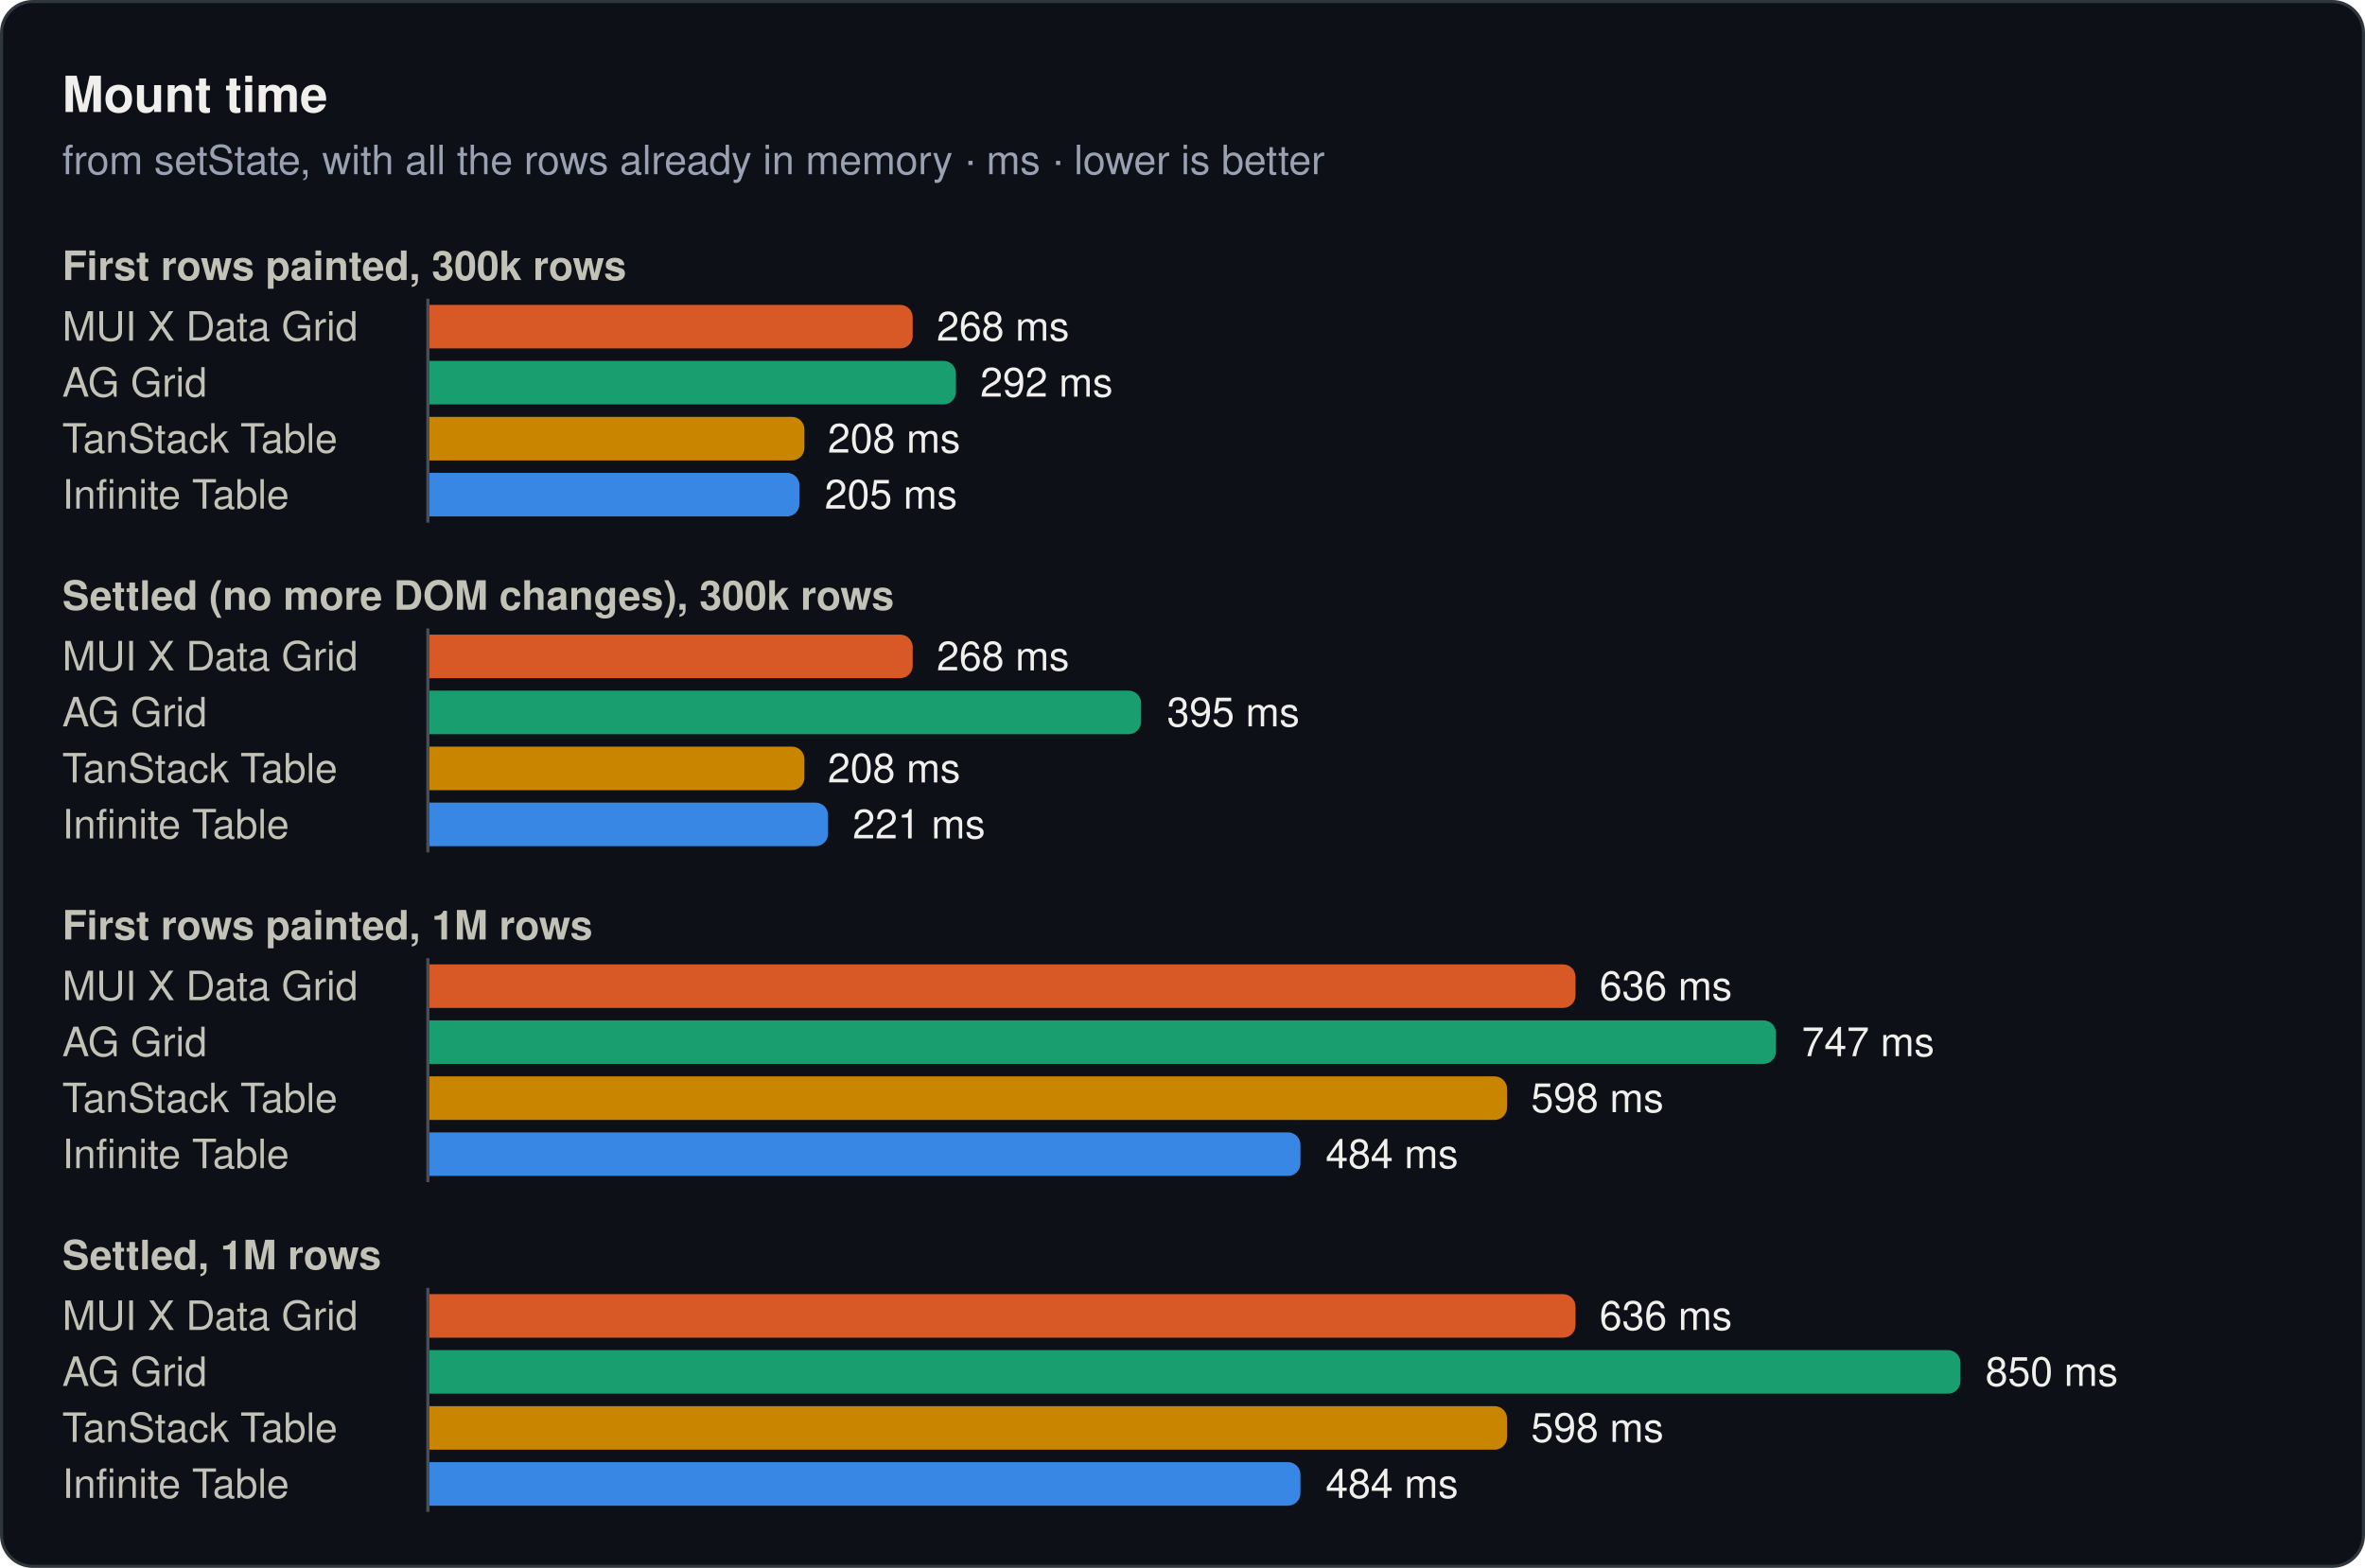
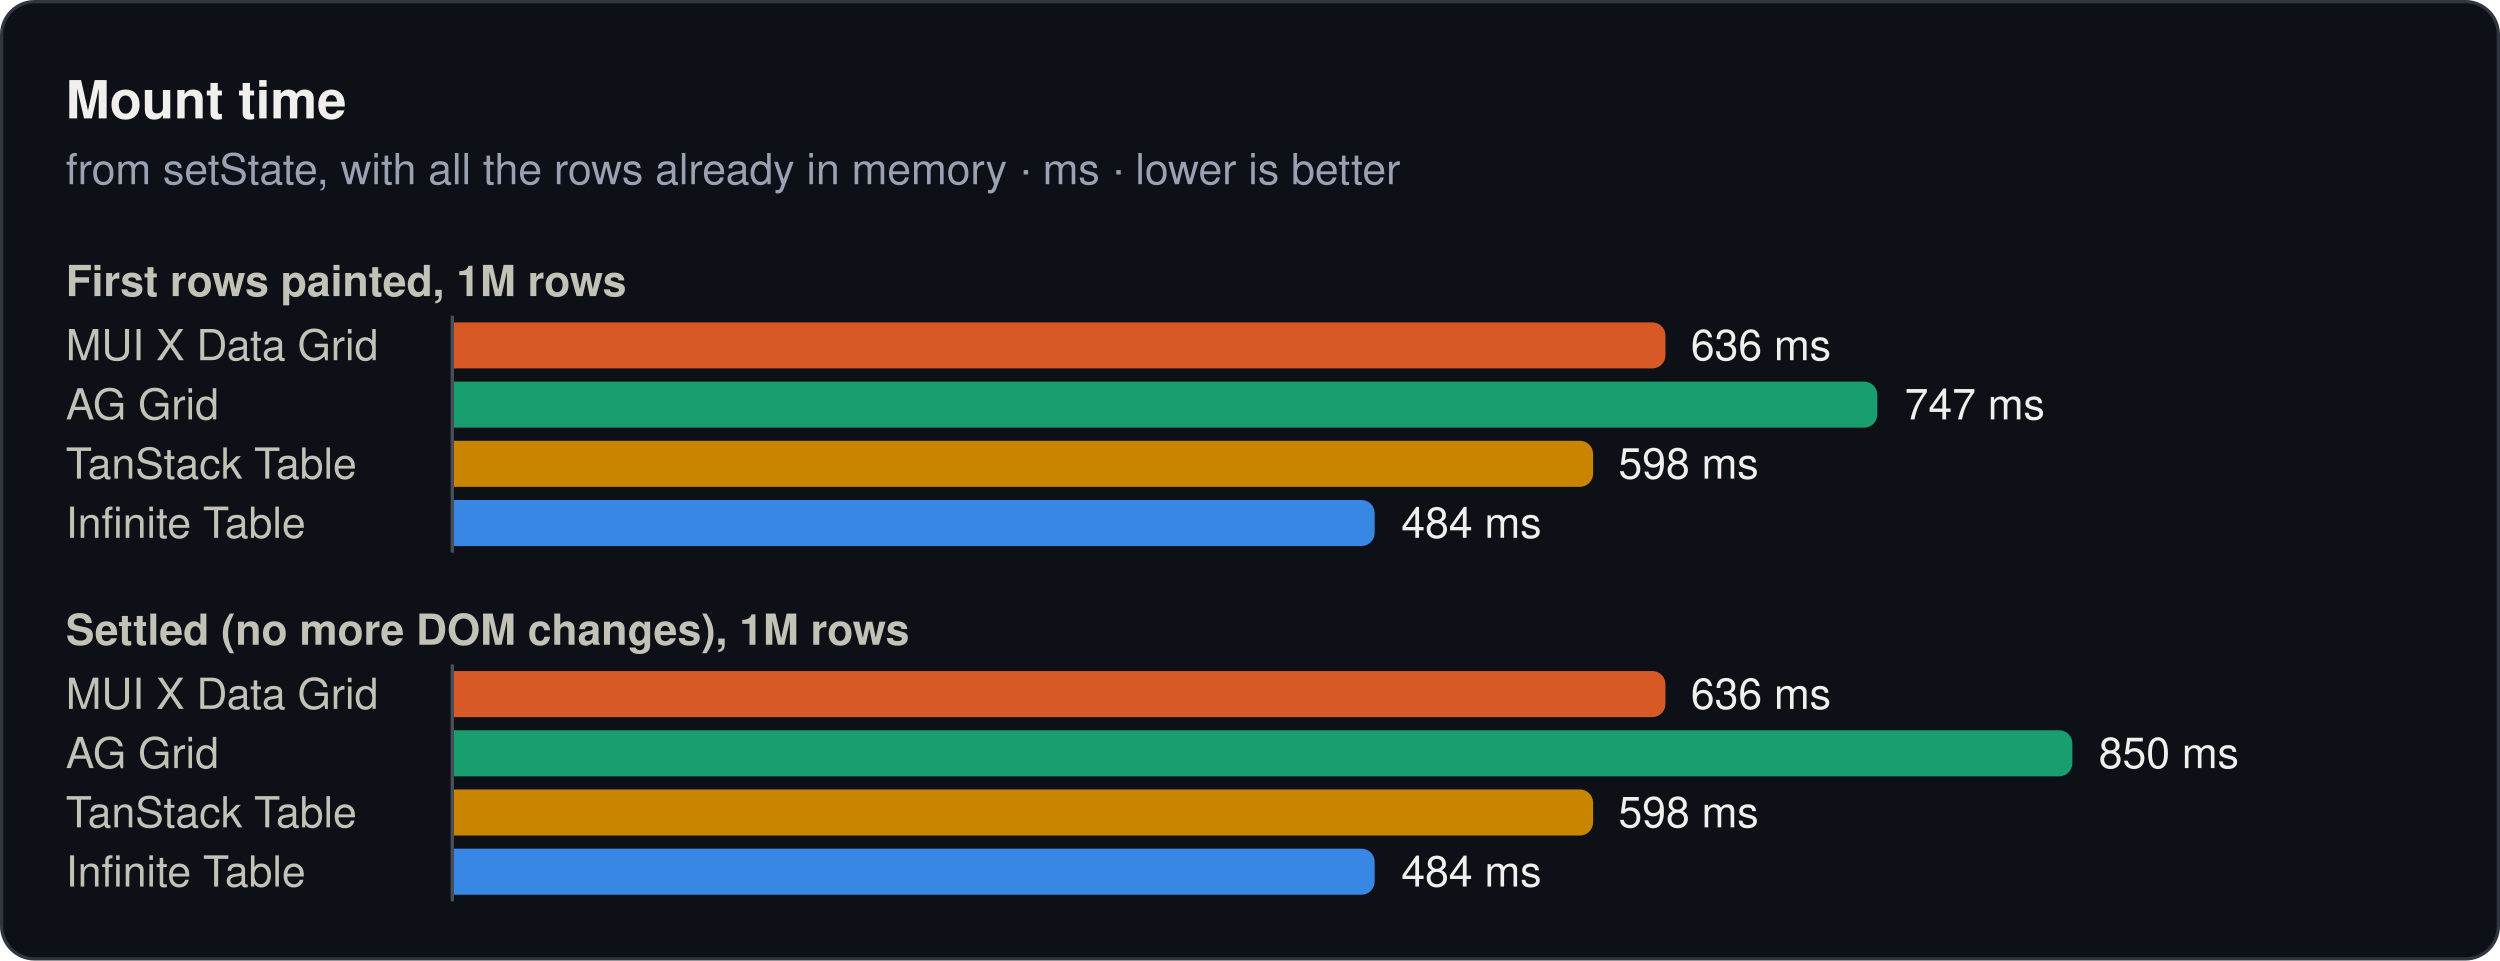
- <svg xmlns="http://www.w3.org/2000/svg" width="760" height="504" viewBox="0 0 760 504" role="img">
-   <rect x="0.5" y="0.5" width="759" height="503" rx="10" fill="#0d1117" stroke="#30363d" />
+ <svg xmlns="http://www.w3.org/2000/svg" width="760" height="292" viewBox="0 0 760 292" role="img">
+   <rect x="0.5" y="0.5" width="759" height="291" rx="10" fill="#0d1117" stroke="#30363d" />
  <text x="20" y="36" font-family="system-ui, -apple-system, 'Segoe UI', Helvetica, Arial, sans-serif" font-size="16" font-weight="600" fill="#f0efec">Mount time</text>
  <text x="20" y="56" font-family="system-ui, -apple-system, 'Segoe UI', Helvetica, Arial, sans-serif" font-size="13" fill="#99a1b3">from setState, with all the rows already in memory · ms · lower is better</text>
-   <text x="20" y="90" font-family="system-ui, -apple-system, 'Segoe UI', Helvetica, Arial, sans-serif" font-size="13" font-weight="600" fill="#c3c2b7">First rows painted, 300k rows</text>
+   <text x="20" y="90" font-family="system-ui, -apple-system, 'Segoe UI', Helvetica, Arial, sans-serif" font-size="13" font-weight="600" fill="#c3c2b7">First rows painted, 1M rows</text>
  <text x="20" y="109.5" font-family="system-ui, -apple-system, 'Segoe UI', Helvetica, Arial, sans-serif" font-size="13" fill="#c3c2b7">MUI X Data Grid</text>
-   <path d="M138,98H289.3a4,4 0 0 1 4,4V108a4,4 0 0 1 -4,4H138Z" fill="#d95926" />
-   <text x="301" y="109.5" font-family="system-ui, -apple-system, 'Segoe UI', Helvetica, Arial, sans-serif" font-size="13" fill="#f0efec">268 ms</text>
+   <path d="M138,98H502.3a4,4 0 0 1 4,4V108a4,4 0 0 1 -4,4H138Z" fill="#d95926" />
+   <text x="514" y="109.5" font-family="system-ui, -apple-system, 'Segoe UI', Helvetica, Arial, sans-serif" font-size="13" fill="#f0efec">636 ms</text>
  <text x="20" y="127.5" font-family="system-ui, -apple-system, 'Segoe UI', Helvetica, Arial, sans-serif" font-size="13" fill="#c3c2b7">AG Grid</text>
-   <path d="M138,116H303.2a4,4 0 0 1 4,4V126a4,4 0 0 1 -4,4H138Z" fill="#199e70" />
-   <text x="315" y="127.5" font-family="system-ui, -apple-system, 'Segoe UI', Helvetica, Arial, sans-serif" font-size="13" fill="#f0efec">292 ms</text>
+   <path d="M138,116H566.7a4,4 0 0 1 4,4V126a4,4 0 0 1 -4,4H138Z" fill="#199e70" />
+   <text x="579" y="127.5" font-family="system-ui, -apple-system, 'Segoe UI', Helvetica, Arial, sans-serif" font-size="13" fill="#f0efec">747 ms</text>
  <text x="20" y="145.5" font-family="system-ui, -apple-system, 'Segoe UI', Helvetica, Arial, sans-serif" font-size="13" fill="#c3c2b7">TanStack Table</text>
-   <path d="M138,134H254.5a4,4 0 0 1 4,4V144a4,4 0 0 1 -4,4H138Z" fill="#c98500" />
-   <text x="266" y="145.5" font-family="system-ui, -apple-system, 'Segoe UI', Helvetica, Arial, sans-serif" font-size="13" fill="#f0efec">208 ms</text>
+   <path d="M138,134H480.3a4,4 0 0 1 4,4V144a4,4 0 0 1 -4,4H138Z" fill="#c98500" />
+   <text x="492" y="145.5" font-family="system-ui, -apple-system, 'Segoe UI', Helvetica, Arial, sans-serif" font-size="13" fill="#f0efec">598 ms</text>
  <text x="20" y="163.5" font-family="system-ui, -apple-system, 'Segoe UI', Helvetica, Arial, sans-serif" font-size="13" fill="#c3c2b7">Infinite Table</text>
-   <path d="M138,152H252.9a4,4 0 0 1 4,4V162a4,4 0 0 1 -4,4H138Z" fill="#3987e5" />
-   <text x="265" y="163.5" font-family="system-ui, -apple-system, 'Segoe UI', Helvetica, Arial, sans-serif" font-size="13" fill="#f0efec">205 ms</text>
+   <path d="M138,152H413.9a4,4 0 0 1 4,4V162a4,4 0 0 1 -4,4H138Z" fill="#3987e5" />
+   <text x="426" y="163.5" font-family="system-ui, -apple-system, 'Segoe UI', Helvetica, Arial, sans-serif" font-size="13" fill="#f0efec">484 ms</text>
  <line x1="137.5" y1="96" x2="137.5" y2="168" stroke="#484f58" stroke-width="1" />
-   <text x="20" y="196" font-family="system-ui, -apple-system, 'Segoe UI', Helvetica, Arial, sans-serif" font-size="13" font-weight="600" fill="#c3c2b7">Settled (no more DOM changes), 300k rows</text>
+   <text x="20" y="196" font-family="system-ui, -apple-system, 'Segoe UI', Helvetica, Arial, sans-serif" font-size="13" font-weight="600" fill="#c3c2b7">Settled (no more DOM changes), 1M rows</text>
  <text x="20" y="215.5" font-family="system-ui, -apple-system, 'Segoe UI', Helvetica, Arial, sans-serif" font-size="13" fill="#c3c2b7">MUI X Data Grid</text>
-   <path d="M138,204H289.3a4,4 0 0 1 4,4V214a4,4 0 0 1 -4,4H138Z" fill="#d95926" />
-   <text x="301" y="215.5" font-family="system-ui, -apple-system, 'Segoe UI', Helvetica, Arial, sans-serif" font-size="13" fill="#f0efec">268 ms</text>
+   <path d="M138,204H502.3a4,4 0 0 1 4,4V214a4,4 0 0 1 -4,4H138Z" fill="#d95926" />
+   <text x="514" y="215.5" font-family="system-ui, -apple-system, 'Segoe UI', Helvetica, Arial, sans-serif" font-size="13" fill="#f0efec">636 ms</text>
  <text x="20" y="233.5" font-family="system-ui, -apple-system, 'Segoe UI', Helvetica, Arial, sans-serif" font-size="13" fill="#c3c2b7">AG Grid</text>
-   <path d="M138,222H362.7a4,4 0 0 1 4,4V232a4,4 0 0 1 -4,4H138Z" fill="#199e70" />
-   <text x="375" y="233.5" font-family="system-ui, -apple-system, 'Segoe UI', Helvetica, Arial, sans-serif" font-size="13" fill="#f0efec">395 ms</text>
+   <path d="M138,222H626a4,4 0 0 1 4,4V232a4,4 0 0 1 -4,4H138Z" fill="#199e70" />
+   <text x="638" y="233.5" font-family="system-ui, -apple-system, 'Segoe UI', Helvetica, Arial, sans-serif" font-size="13" fill="#f0efec">850 ms</text>
  <text x="20" y="251.5" font-family="system-ui, -apple-system, 'Segoe UI', Helvetica, Arial, sans-serif" font-size="13" fill="#c3c2b7">TanStack Table</text>
-   <path d="M138,240H254.5a4,4 0 0 1 4,4V250a4,4 0 0 1 -4,4H138Z" fill="#c98500" />
-   <text x="266" y="251.5" font-family="system-ui, -apple-system, 'Segoe UI', Helvetica, Arial, sans-serif" font-size="13" fill="#f0efec">208 ms</text>
+   <path d="M138,240H480.3a4,4 0 0 1 4,4V250a4,4 0 0 1 -4,4H138Z" fill="#c98500" />
+   <text x="492" y="251.5" font-family="system-ui, -apple-system, 'Segoe UI', Helvetica, Arial, sans-serif" font-size="13" fill="#f0efec">598 ms</text>
  <text x="20" y="269.5" font-family="system-ui, -apple-system, 'Segoe UI', Helvetica, Arial, sans-serif" font-size="13" fill="#c3c2b7">Infinite Table</text>
-   <path d="M138,258H262.1a4,4 0 0 1 4,4V268a4,4 0 0 1 -4,4H138Z" fill="#3987e5" />
-   <text x="274" y="269.5" font-family="system-ui, -apple-system, 'Segoe UI', Helvetica, Arial, sans-serif" font-size="13" fill="#f0efec">221 ms</text>
+   <path d="M138,258H413.9a4,4 0 0 1 4,4V268a4,4 0 0 1 -4,4H138Z" fill="#3987e5" />
+   <text x="426" y="269.5" font-family="system-ui, -apple-system, 'Segoe UI', Helvetica, Arial, sans-serif" font-size="13" fill="#f0efec">484 ms</text>
  <line x1="137.5" y1="202" x2="137.5" y2="274" stroke="#484f58" stroke-width="1" />
-   <text x="20" y="302" font-family="system-ui, -apple-system, 'Segoe UI', Helvetica, Arial, sans-serif" font-size="13" font-weight="600" fill="#c3c2b7">First rows painted, 1M rows</text>
-   <text x="20" y="321.5" font-family="system-ui, -apple-system, 'Segoe UI', Helvetica, Arial, sans-serif" font-size="13" fill="#c3c2b7">MUI X Data Grid</text>
-   <path d="M138,310H502.3a4,4 0 0 1 4,4V320a4,4 0 0 1 -4,4H138Z" fill="#d95926" />
-   <text x="514" y="321.5" font-family="system-ui, -apple-system, 'Segoe UI', Helvetica, Arial, sans-serif" font-size="13" fill="#f0efec">636 ms</text>
-   <text x="20" y="339.5" font-family="system-ui, -apple-system, 'Segoe UI', Helvetica, Arial, sans-serif" font-size="13" fill="#c3c2b7">AG Grid</text>
-   <path d="M138,328H566.7a4,4 0 0 1 4,4V338a4,4 0 0 1 -4,4H138Z" fill="#199e70" />
-   <text x="579" y="339.5" font-family="system-ui, -apple-system, 'Segoe UI', Helvetica, Arial, sans-serif" font-size="13" fill="#f0efec">747 ms</text>
-   <text x="20" y="357.5" font-family="system-ui, -apple-system, 'Segoe UI', Helvetica, Arial, sans-serif" font-size="13" fill="#c3c2b7">TanStack Table</text>
-   <path d="M138,346H480.3a4,4 0 0 1 4,4V356a4,4 0 0 1 -4,4H138Z" fill="#c98500" />
-   <text x="492" y="357.5" font-family="system-ui, -apple-system, 'Segoe UI', Helvetica, Arial, sans-serif" font-size="13" fill="#f0efec">598 ms</text>
-   <text x="20" y="375.5" font-family="system-ui, -apple-system, 'Segoe UI', Helvetica, Arial, sans-serif" font-size="13" fill="#c3c2b7">Infinite Table</text>
-   <path d="M138,364H413.9a4,4 0 0 1 4,4V374a4,4 0 0 1 -4,4H138Z" fill="#3987e5" />
-   <text x="426" y="375.5" font-family="system-ui, -apple-system, 'Segoe UI', Helvetica, Arial, sans-serif" font-size="13" fill="#f0efec">484 ms</text>
-   <line x1="137.5" y1="308" x2="137.5" y2="380" stroke="#484f58" stroke-width="1" />
-   <text x="20" y="408" font-family="system-ui, -apple-system, 'Segoe UI', Helvetica, Arial, sans-serif" font-size="13" font-weight="600" fill="#c3c2b7">Settled, 1M rows</text>
-   <text x="20" y="427.5" font-family="system-ui, -apple-system, 'Segoe UI', Helvetica, Arial, sans-serif" font-size="13" fill="#c3c2b7">MUI X Data Grid</text>
-   <path d="M138,416H502.3a4,4 0 0 1 4,4V426a4,4 0 0 1 -4,4H138Z" fill="#d95926" />
-   <text x="514" y="427.5" font-family="system-ui, -apple-system, 'Segoe UI', Helvetica, Arial, sans-serif" font-size="13" fill="#f0efec">636 ms</text>
-   <text x="20" y="445.5" font-family="system-ui, -apple-system, 'Segoe UI', Helvetica, Arial, sans-serif" font-size="13" fill="#c3c2b7">AG Grid</text>
-   <path d="M138,434H626a4,4 0 0 1 4,4V444a4,4 0 0 1 -4,4H138Z" fill="#199e70" />
-   <text x="638" y="445.5" font-family="system-ui, -apple-system, 'Segoe UI', Helvetica, Arial, sans-serif" font-size="13" fill="#f0efec">850 ms</text>
-   <text x="20" y="463.5" font-family="system-ui, -apple-system, 'Segoe UI', Helvetica, Arial, sans-serif" font-size="13" fill="#c3c2b7">TanStack Table</text>
-   <path d="M138,452H480.3a4,4 0 0 1 4,4V462a4,4 0 0 1 -4,4H138Z" fill="#c98500" />
-   <text x="492" y="463.5" font-family="system-ui, -apple-system, 'Segoe UI', Helvetica, Arial, sans-serif" font-size="13" fill="#f0efec">598 ms</text>
-   <text x="20" y="481.5" font-family="system-ui, -apple-system, 'Segoe UI', Helvetica, Arial, sans-serif" font-size="13" fill="#c3c2b7">Infinite Table</text>
-   <path d="M138,470H413.9a4,4 0 0 1 4,4V480a4,4 0 0 1 -4,4H138Z" fill="#3987e5" />
-   <text x="426" y="481.5" font-family="system-ui, -apple-system, 'Segoe UI', Helvetica, Arial, sans-serif" font-size="13" fill="#f0efec">484 ms</text>
-   <line x1="137.5" y1="414" x2="137.5" y2="486" stroke="#484f58" stroke-width="1" />
</svg>
